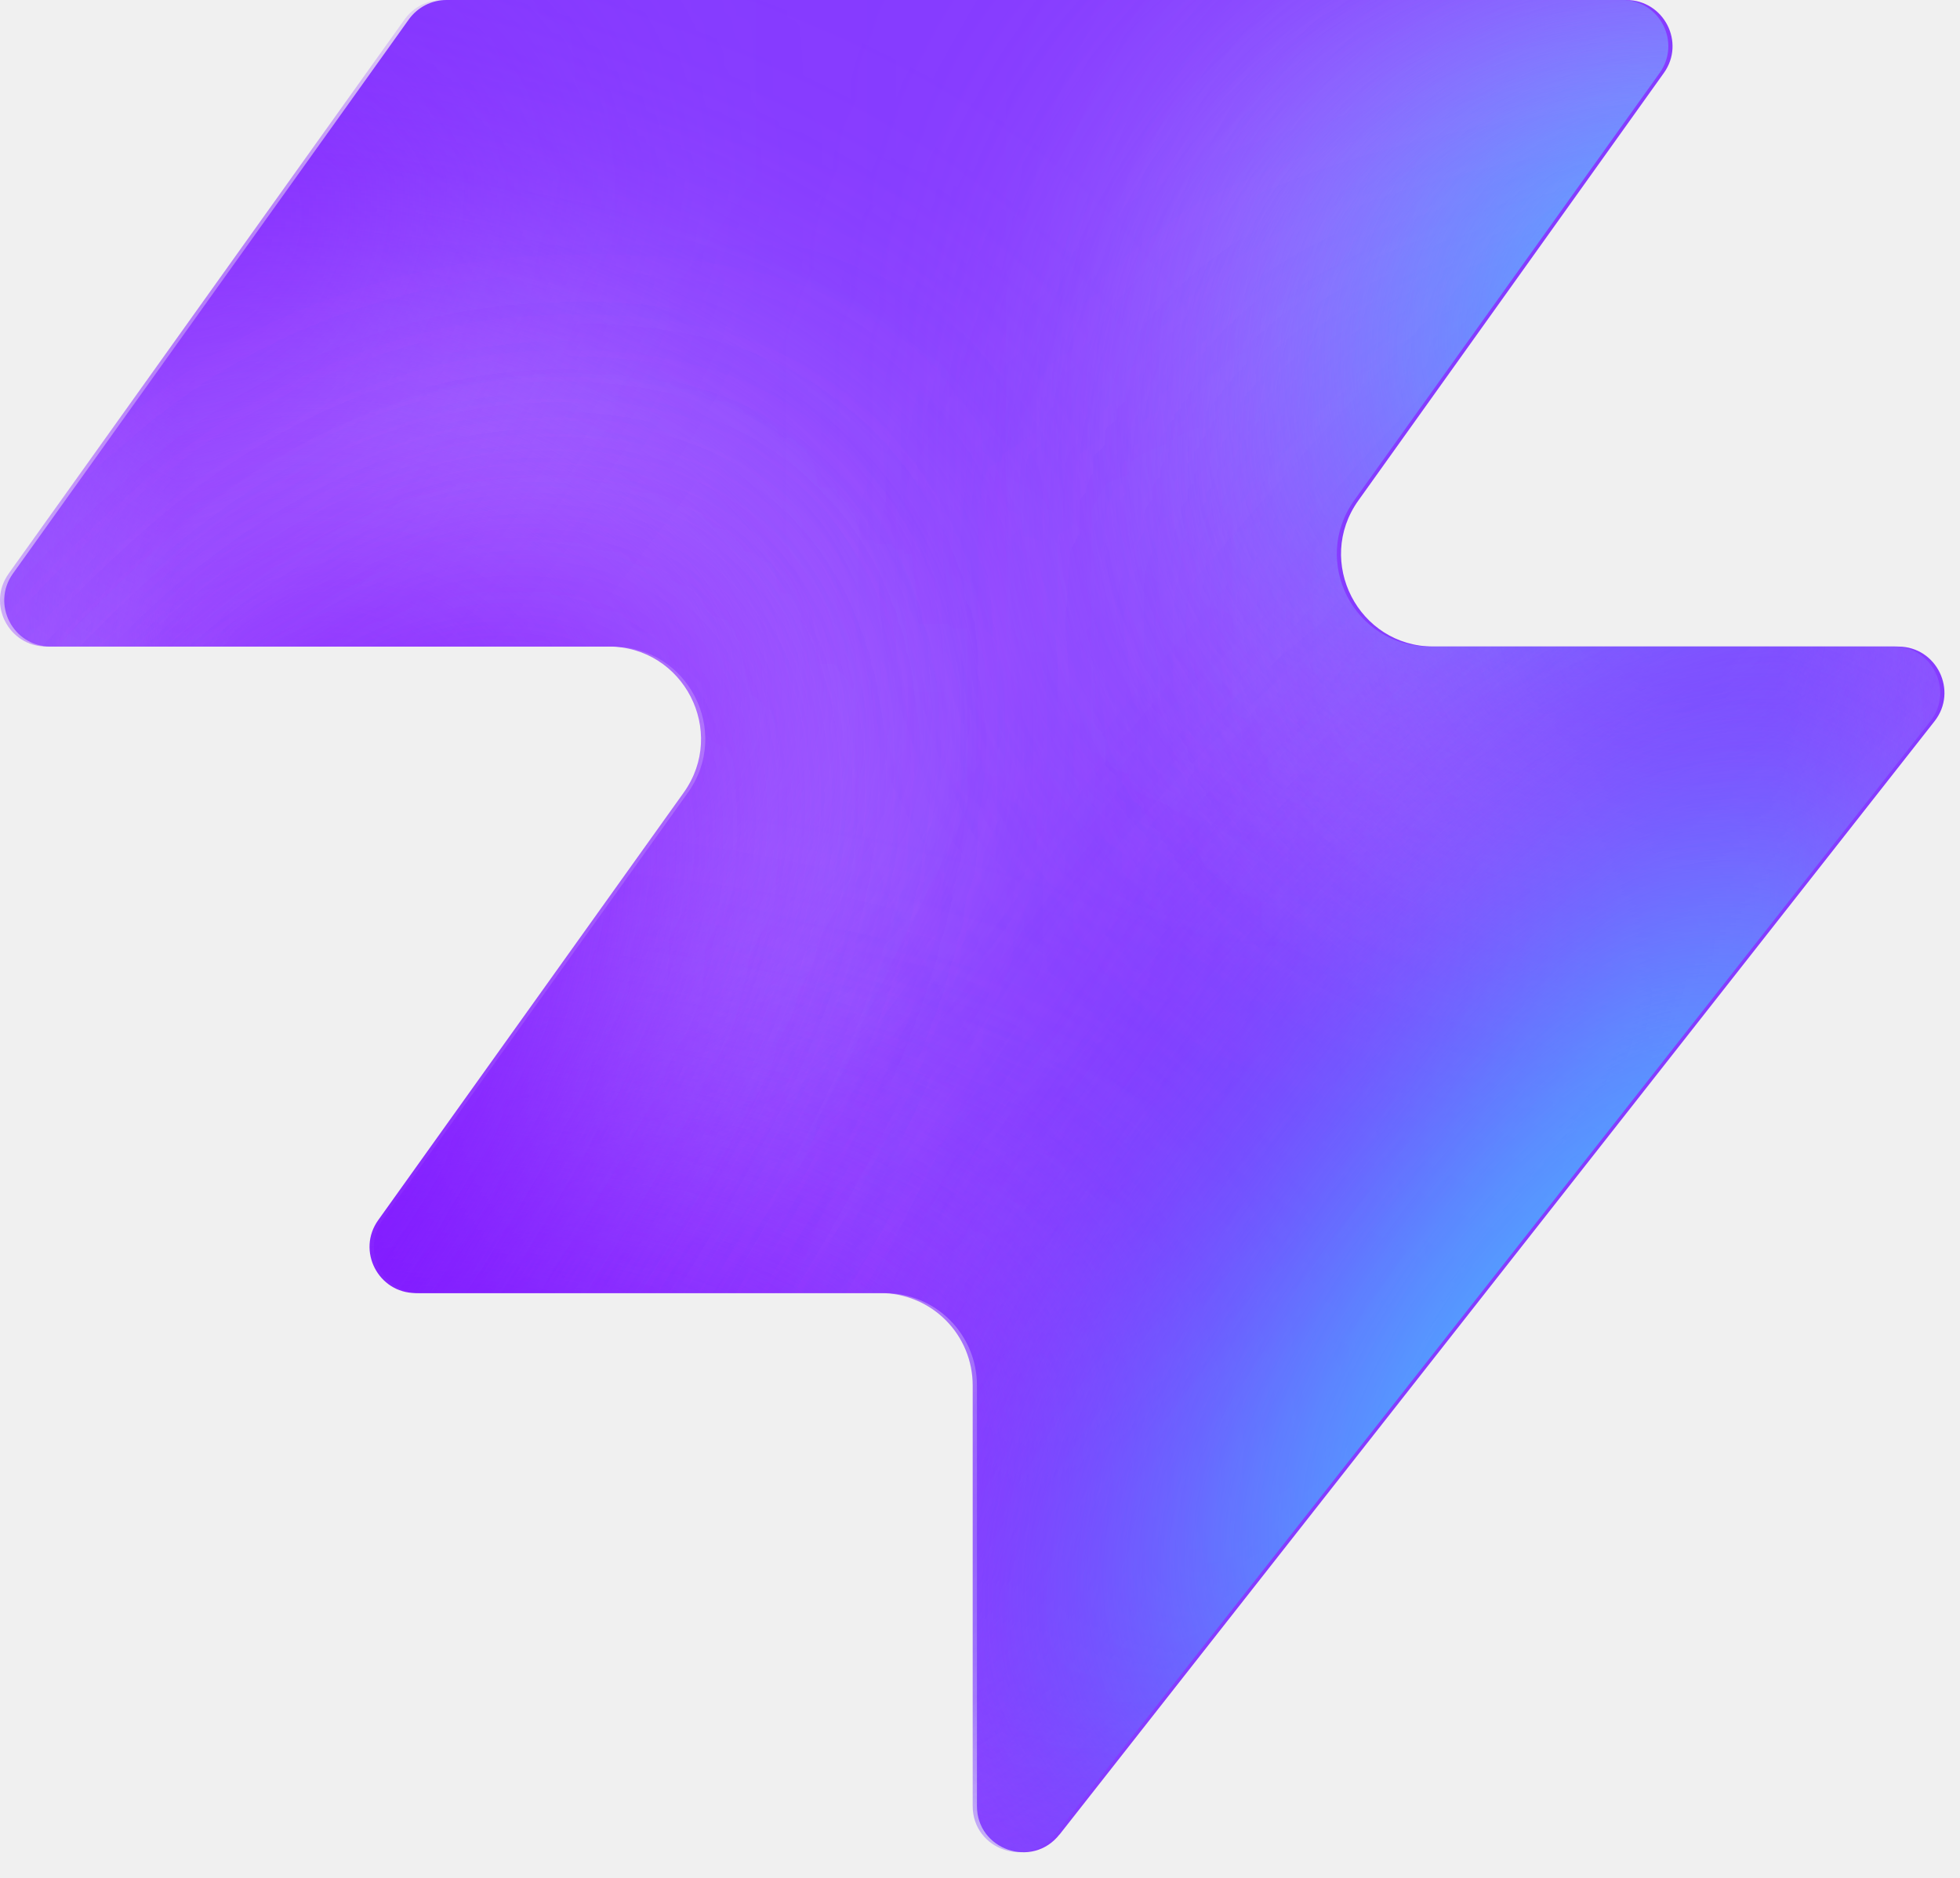
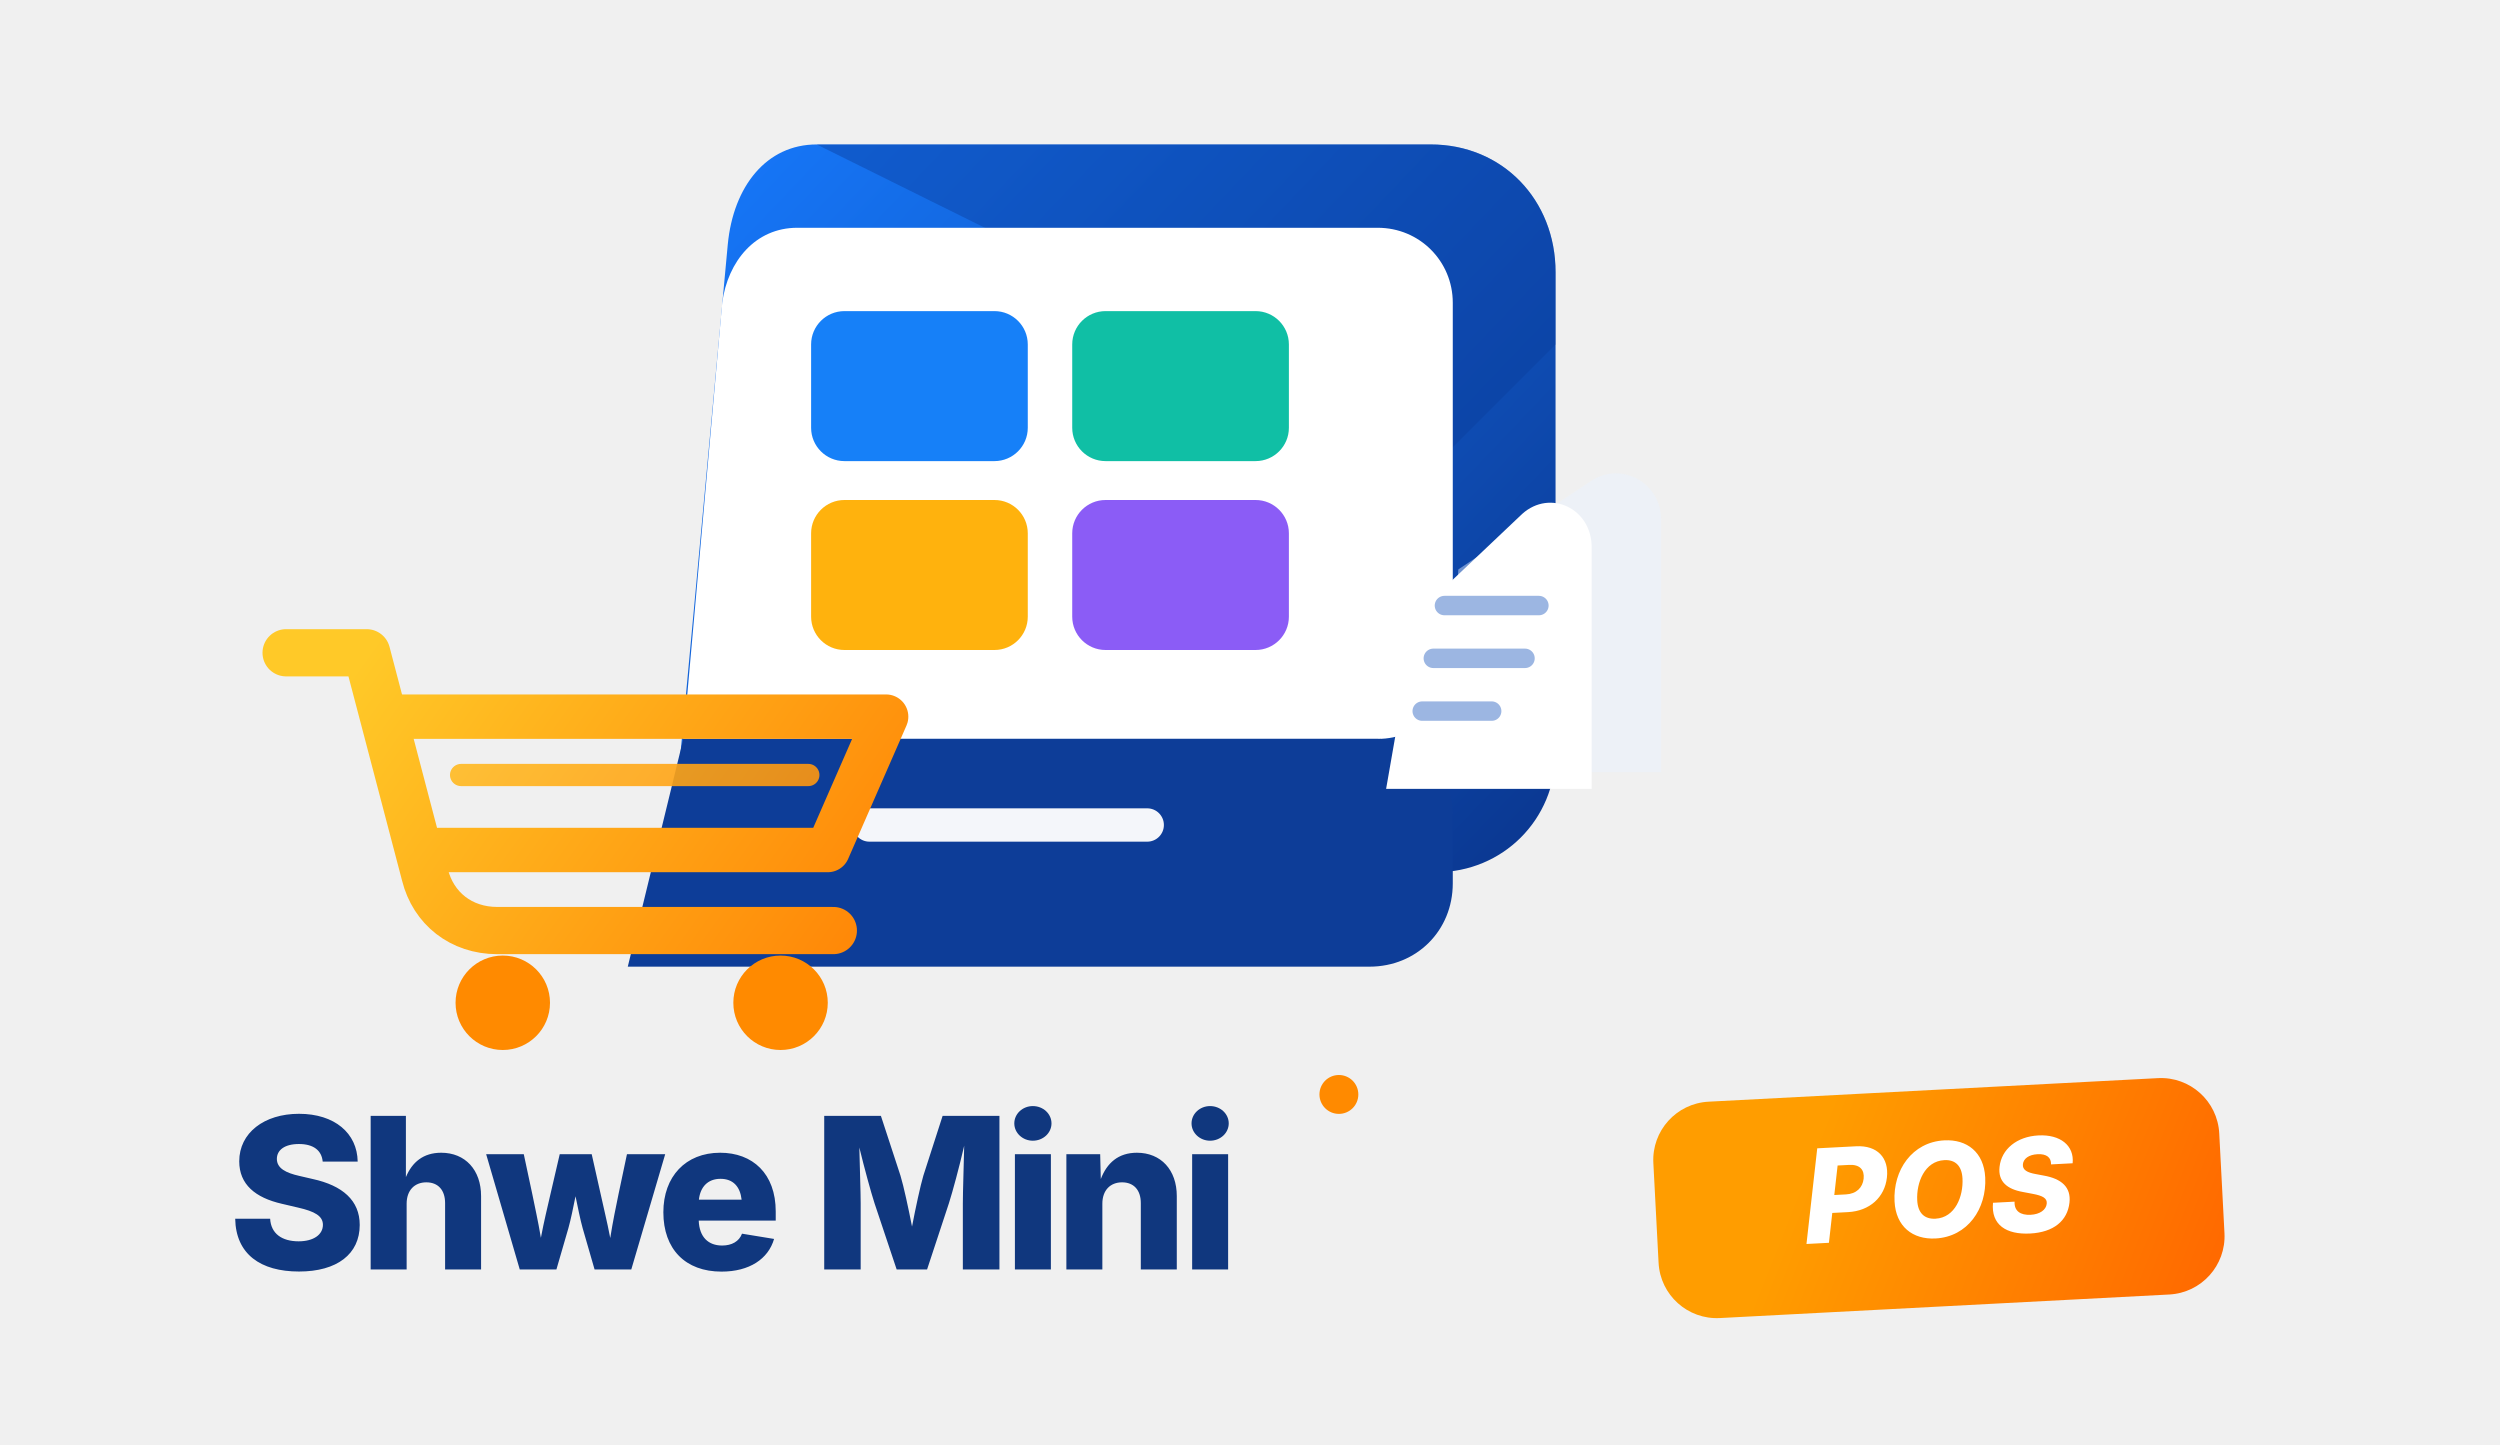
- <svg xmlns="http://www.w3.org/2000/svg" width="48" height="46" fill="none" viewBox="0 0 48 46">
-   <path fill="#863bff" d="M25.946 44.938c-.664.845-2.021.375-2.021-.698V33.937a2.26 2.26 0 0 0-2.262-2.262H10.287c-.92 0-1.456-1.04-.92-1.788l7.48-10.471c1.07-1.497 0-3.578-1.842-3.578H1.237c-.92 0-1.456-1.04-.92-1.788L10.013.474c.214-.297.556-.474.92-.474h28.894c.92 0 1.456 1.04.92 1.788l-7.48 10.471c-1.07 1.498 0 3.579 1.842 3.579h11.377c.943 0 1.473 1.088.89 1.83L25.947 44.94z" style="fill:#863bff;fill:color(display-p3 .525 .23 1);fill-opacity:1" />
-   <mask id="a" width="48" height="46" x="0" y="0" maskUnits="userSpaceOnUse" style="mask-type:alpha">
-     <path fill="#000" d="M25.842 44.938c-.664.844-2.021.375-2.021-.698V33.937a2.26 2.26 0 0 0-2.262-2.262H10.183c-.92 0-1.456-1.04-.92-1.788l7.48-10.471c1.07-1.498 0-3.579-1.842-3.579H1.133c-.92 0-1.456-1.04-.92-1.787L9.91.473c.214-.297.556-.474.92-.474h28.894c.92 0 1.456 1.04.92 1.788l-7.48 10.471c-1.07 1.498 0 3.578 1.842 3.578h11.377c.943 0 1.473 1.088.89 1.832L25.843 44.94z" style="fill:#000;fill-opacity:1" />
-   </mask>
-   <g mask="url(#a)">
-     <g filter="url(#b)">
-       <ellipse cx="5.508" cy="14.704" fill="#ede6ff" rx="5.508" ry="14.704" style="fill:#ede6ff;fill:color(display-p3 .927 .903 1);fill-opacity:1" transform="matrix(.00324 1 1 -.00324 -4.47 31.516)" />
-     </g>
-     <g filter="url(#c)">
-       <ellipse cx="10.399" cy="29.851" fill="#ede6ff" rx="10.399" ry="29.851" style="fill:#ede6ff;fill:color(display-p3 .927 .903 1);fill-opacity:1" transform="matrix(.00324 1 1 -.00324 -39.328 7.883)" />
-     </g>
-     <g filter="url(#d)">
-       <ellipse cx="5.508" cy="30.487" fill="#7e14ff" rx="5.508" ry="30.487" style="fill:#7e14ff;fill:color(display-p3 .492 .077 1);fill-opacity:1" transform="rotate(89.814 -25.913 -14.639)scale(1 -1)" />
-     </g>
-     <g filter="url(#e)">
-       <ellipse cx="5.508" cy="30.599" fill="#7e14ff" rx="5.508" ry="30.599" style="fill:#7e14ff;fill:color(display-p3 .492 .077 1);fill-opacity:1" transform="rotate(89.814 -32.644 -3.334)scale(1 -1)" />
-     </g>
-     <g filter="url(#f)">
-       <ellipse cx="5.508" cy="30.599" fill="#7e14ff" rx="5.508" ry="30.599" style="fill:#7e14ff;fill:color(display-p3 .492 .077 1);fill-opacity:1" transform="matrix(.00324 1 1 -.00324 -34.34 30.47)" />
-     </g>
-     <g filter="url(#g)">
-       <ellipse cx="14.072" cy="22.078" fill="#ede6ff" rx="14.072" ry="22.078" style="fill:#ede6ff;fill:color(display-p3 .927 .903 1);fill-opacity:1" transform="rotate(93.35 24.506 48.493)scale(-1 1)" />
-     </g>
-     <g filter="url(#h)">
-       <ellipse cx="3.47" cy="21.501" fill="#7e14ff" rx="3.47" ry="21.501" style="fill:#7e14ff;fill:color(display-p3 .492 .077 1);fill-opacity:1" transform="rotate(89.009 28.708 47.59)scale(-1 1)" />
-     </g>
-     <g filter="url(#i)">
-       <ellipse cx="3.47" cy="21.501" fill="#7e14ff" rx="3.47" ry="21.501" style="fill:#7e14ff;fill:color(display-p3 .492 .077 1);fill-opacity:1" transform="rotate(89.009 28.708 47.59)scale(-1 1)" />
-     </g>
-     <g filter="url(#j)">
-       <ellipse cx=".387" cy="8.972" fill="#7e14ff" rx="4.407" ry="29.108" style="fill:#7e14ff;fill:color(display-p3 .492 .077 1);fill-opacity:1" transform="rotate(39.51 .387 8.972)" />
-     </g>
-     <g filter="url(#k)">
-       <ellipse cx="47.523" cy="-6.092" fill="#7e14ff" rx="4.407" ry="29.108" style="fill:#7e14ff;fill:color(display-p3 .492 .077 1);fill-opacity:1" transform="rotate(37.892 47.523 -6.092)" />
-     </g>
-     <g filter="url(#l)">
-       <ellipse cx="41.412" cy="6.333" fill="#47bfff" rx="5.971" ry="9.665" style="fill:#47bfff;fill:color(display-p3 .28 .748 1);fill-opacity:1" transform="rotate(37.892 41.412 6.333)" />
-     </g>
-     <g filter="url(#m)">
-       <ellipse cx="-1.879" cy="38.332" fill="#7e14ff" rx="4.407" ry="29.108" style="fill:#7e14ff;fill:color(display-p3 .492 .077 1);fill-opacity:1" transform="rotate(37.892 -1.88 38.332)" />
-     </g>
-     <g filter="url(#n)">
-       <ellipse cx="-1.879" cy="38.332" fill="#7e14ff" rx="4.407" ry="29.108" style="fill:#7e14ff;fill:color(display-p3 .492 .077 1);fill-opacity:1" transform="rotate(37.892 -1.88 38.332)" />
-     </g>
-     <g filter="url(#o)">
-       <ellipse cx="35.651" cy="29.907" fill="#7e14ff" rx="4.407" ry="29.108" style="fill:#7e14ff;fill:color(display-p3 .492 .077 1);fill-opacity:1" transform="rotate(37.892 35.651 29.907)" />
-     </g>
-     <g filter="url(#p)">
-       <ellipse cx="38.418" cy="32.4" fill="#47bfff" rx="5.971" ry="15.297" style="fill:#47bfff;fill:color(display-p3 .28 .748 1);fill-opacity:1" transform="rotate(37.892 38.418 32.4)" />
-     </g>
+ <svg xmlns="http://www.w3.org/2000/svg" viewBox="0 0 900 520" role="img" aria-labelledby="title desc">
+   <defs>
+     <linearGradient id="terminalBlue" x1="250" y1="65" x2="565" y2="365" gradientUnits="userSpaceOnUse">
+       <stop stop-color="#1677F9" />
+       <stop offset="1" stop-color="#092F83" />
+     </linearGradient>
+     <linearGradient id="orange" x1="125" y1="245" x2="330" y2="390" gradientUnits="userSpaceOnUse">
+       <stop stop-color="#FFC928" />
+       <stop offset="1" stop-color="#FF7900" />
+     </linearGradient>
+     <linearGradient id="badge" x1="655" y1="408" x2="790" y2="470" gradientUnits="userSpaceOnUse">
+       <stop stop-color="#FF9D00" />
+       <stop offset="1" stop-color="#FF6A00" />
+     </linearGradient>
+   </defs>
+   <g>
+     <path d="M294 52H515C541 52 560 72 560 98V271C560 295 541 314 517 314H241L262 88C264 67 276 52 294 52Z" fill="url(#terminalBlue)" />
+     <path d="M294 52H515C541 52 560 72 560 98V124L520 164L294 52Z" fill="#0A3C9A" opacity=".42" />
+     <path d="M287 82H496C511 82 523 94 523 109V239C523 254 511 266 496 266H246L260 109C262 94 272 82 287 82Z" fill="#FFFFFF" />
+     <rect x="292" y="112" width="78" height="54" rx="12" fill="#1680F8" />
+     <rect x="386" y="112" width="78" height="54" rx="12" fill="#10BFA5" />
+     <rect x="292" y="180" width="78" height="54" rx="12" fill="#FFB20D" />
+     <rect x="386" y="180" width="78" height="54" rx="12" fill="#8B5CF6" />
+     <path d="M246 266H496C511 266 523 278 523 293V318C523 335 510 348 493 348H226L246 266Z" fill="#0D3D98" />
+     <rect x="307" y="291" width="112" height="12" rx="6" fill="#FFFFFF" opacity=".95" />
  </g>
-   <defs>
-     <filter id="b" width="60.045" height="41.654" x="-19.77" y="16.149" color-interpolation-filters="sRGB" filterUnits="userSpaceOnUse">
-       <feFlood flood-opacity="0" result="BackgroundImageFix" />
-       <feBlend in="SourceGraphic" in2="BackgroundImageFix" result="shape" />
-       <feGaussianBlur result="effect1_foregroundBlur_2002_17158" stdDeviation="7.659" />
-     </filter>
-     <filter id="c" width="90.34" height="51.437" x="-54.613" y="-7.533" color-interpolation-filters="sRGB" filterUnits="userSpaceOnUse">
-       <feFlood flood-opacity="0" result="BackgroundImageFix" />
-       <feBlend in="SourceGraphic" in2="BackgroundImageFix" result="shape" />
-       <feGaussianBlur result="effect1_foregroundBlur_2002_17158" stdDeviation="7.659" />
-     </filter>
-     <filter id="d" width="79.355" height="29.4" x="-49.64" y="2.03" color-interpolation-filters="sRGB" filterUnits="userSpaceOnUse">
-       <feFlood flood-opacity="0" result="BackgroundImageFix" />
-       <feBlend in="SourceGraphic" in2="BackgroundImageFix" result="shape" />
-       <feGaussianBlur result="effect1_foregroundBlur_2002_17158" stdDeviation="4.596" />
-     </filter>
-     <filter id="e" width="79.579" height="29.4" x="-45.045" y="20.029" color-interpolation-filters="sRGB" filterUnits="userSpaceOnUse">
-       <feFlood flood-opacity="0" result="BackgroundImageFix" />
-       <feBlend in="SourceGraphic" in2="BackgroundImageFix" result="shape" />
-       <feGaussianBlur result="effect1_foregroundBlur_2002_17158" stdDeviation="4.596" />
-     </filter>
-     <filter id="f" width="79.579" height="29.4" x="-43.513" y="21.178" color-interpolation-filters="sRGB" filterUnits="userSpaceOnUse">
-       <feFlood flood-opacity="0" result="BackgroundImageFix" />
-       <feBlend in="SourceGraphic" in2="BackgroundImageFix" result="shape" />
-       <feGaussianBlur result="effect1_foregroundBlur_2002_17158" stdDeviation="4.596" />
-     </filter>
-     <filter id="g" width="74.749" height="58.852" x="15.756" y="-17.901" color-interpolation-filters="sRGB" filterUnits="userSpaceOnUse">
-       <feFlood flood-opacity="0" result="BackgroundImageFix" />
-       <feBlend in="SourceGraphic" in2="BackgroundImageFix" result="shape" />
-       <feGaussianBlur result="effect1_foregroundBlur_2002_17158" stdDeviation="7.659" />
-     </filter>
-     <filter id="h" width="61.377" height="25.362" x="23.548" y="2.284" color-interpolation-filters="sRGB" filterUnits="userSpaceOnUse">
-       <feFlood flood-opacity="0" result="BackgroundImageFix" />
-       <feBlend in="SourceGraphic" in2="BackgroundImageFix" result="shape" />
-       <feGaussianBlur result="effect1_foregroundBlur_2002_17158" stdDeviation="4.596" />
-     </filter>
-     <filter id="i" width="61.377" height="25.362" x="23.548" y="2.284" color-interpolation-filters="sRGB" filterUnits="userSpaceOnUse">
-       <feFlood flood-opacity="0" result="BackgroundImageFix" />
-       <feBlend in="SourceGraphic" in2="BackgroundImageFix" result="shape" />
-       <feGaussianBlur result="effect1_foregroundBlur_2002_17158" stdDeviation="4.596" />
-     </filter>
-     <filter id="j" width="56.045" height="63.649" x="-27.636" y="-22.853" color-interpolation-filters="sRGB" filterUnits="userSpaceOnUse">
-       <feFlood flood-opacity="0" result="BackgroundImageFix" />
-       <feBlend in="SourceGraphic" in2="BackgroundImageFix" result="shape" />
-       <feGaussianBlur result="effect1_foregroundBlur_2002_17158" stdDeviation="4.596" />
-     </filter>
-     <filter id="k" width="54.814" height="64.646" x="20.116" y="-38.415" color-interpolation-filters="sRGB" filterUnits="userSpaceOnUse">
-       <feFlood flood-opacity="0" result="BackgroundImageFix" />
-       <feBlend in="SourceGraphic" in2="BackgroundImageFix" result="shape" />
-       <feGaussianBlur result="effect1_foregroundBlur_2002_17158" stdDeviation="4.596" />
-     </filter>
-     <filter id="l" width="33.541" height="35.313" x="24.641" y="-11.323" color-interpolation-filters="sRGB" filterUnits="userSpaceOnUse">
-       <feFlood flood-opacity="0" result="BackgroundImageFix" />
-       <feBlend in="SourceGraphic" in2="BackgroundImageFix" result="shape" />
-       <feGaussianBlur result="effect1_foregroundBlur_2002_17158" stdDeviation="4.596" />
-     </filter>
-     <filter id="m" width="54.814" height="64.646" x="-29.286" y="6.009" color-interpolation-filters="sRGB" filterUnits="userSpaceOnUse">
-       <feFlood flood-opacity="0" result="BackgroundImageFix" />
-       <feBlend in="SourceGraphic" in2="BackgroundImageFix" result="shape" />
-       <feGaussianBlur result="effect1_foregroundBlur_2002_17158" stdDeviation="4.596" />
-     </filter>
-     <filter id="n" width="54.814" height="64.646" x="-29.286" y="6.009" color-interpolation-filters="sRGB" filterUnits="userSpaceOnUse">
-       <feFlood flood-opacity="0" result="BackgroundImageFix" />
-       <feBlend in="SourceGraphic" in2="BackgroundImageFix" result="shape" />
-       <feGaussianBlur result="effect1_foregroundBlur_2002_17158" stdDeviation="4.596" />
-     </filter>
-     <filter id="o" width="54.814" height="64.646" x="8.244" y="-2.416" color-interpolation-filters="sRGB" filterUnits="userSpaceOnUse">
-       <feFlood flood-opacity="0" result="BackgroundImageFix" />
-       <feBlend in="SourceGraphic" in2="BackgroundImageFix" result="shape" />
-       <feGaussianBlur result="effect1_foregroundBlur_2002_17158" stdDeviation="4.596" />
-     </filter>
-     <filter id="p" width="39.409" height="43.623" x="18.713" y="10.588" color-interpolation-filters="sRGB" filterUnits="userSpaceOnUse">
-       <feFlood flood-opacity="0" result="BackgroundImageFix" />
-       <feBlend in="SourceGraphic" in2="BackgroundImageFix" result="shape" />
-       <feGaussianBlur result="effect1_foregroundBlur_2002_17158" stdDeviation="4.596" />
-     </filter>
-   </defs>
+   <path d="M525 205L573 173C584 166 598 174 598 187V278H520L525 205Z" fill="#E9F2FF" opacity=".45" />
+   <path d="M510 221L548 185C558 176 573 183 573 197V284H499L510 221Z" fill="#FFFFFF" />
+   <path d="M520 218H554M516 237H549M512 256H537" stroke="#9CB6E2" stroke-width="7" stroke-linecap="round" />
+   <g stroke="url(#orange)" stroke-linecap="round" stroke-linejoin="round">
+     <path d="M103 235H132L153 315C156 327 166 335 179 335H300" stroke-width="17" fill="none" />
+     <path d="M145 258H319L298 306H158" stroke-width="16" fill="none" />
+     <path d="M166 279H291" stroke-width="8" fill="none" opacity=".9" />
+     <circle cx="181" cy="361" r="17" stroke="none" fill="#FF8A00" />
+     <circle cx="281" cy="361" r="17" stroke="none" fill="#FF8A00" />
+   </g>
+   <text x="82" y="457" font-family="Inter, Arial, Helvetica, sans-serif" font-size="76" font-weight="800" letter-spacing="-3" fill="#10377E">Shwe Mini</text>
+   <circle cx="482" cy="394" r="7" fill="#FF8A00" />
+   <g transform="rotate(-3 704 431)">
+     <rect x="596" y="392" width="204" height="78" rx="21" fill="url(#badge)" />
+     <text x="698" y="445" text-anchor="middle" font-family="Inter, Arial, Helvetica, sans-serif" font-size="47" font-weight="800" font-style="italic" fill="#FFFFFF">POS</text>
+   </g>
</svg>
